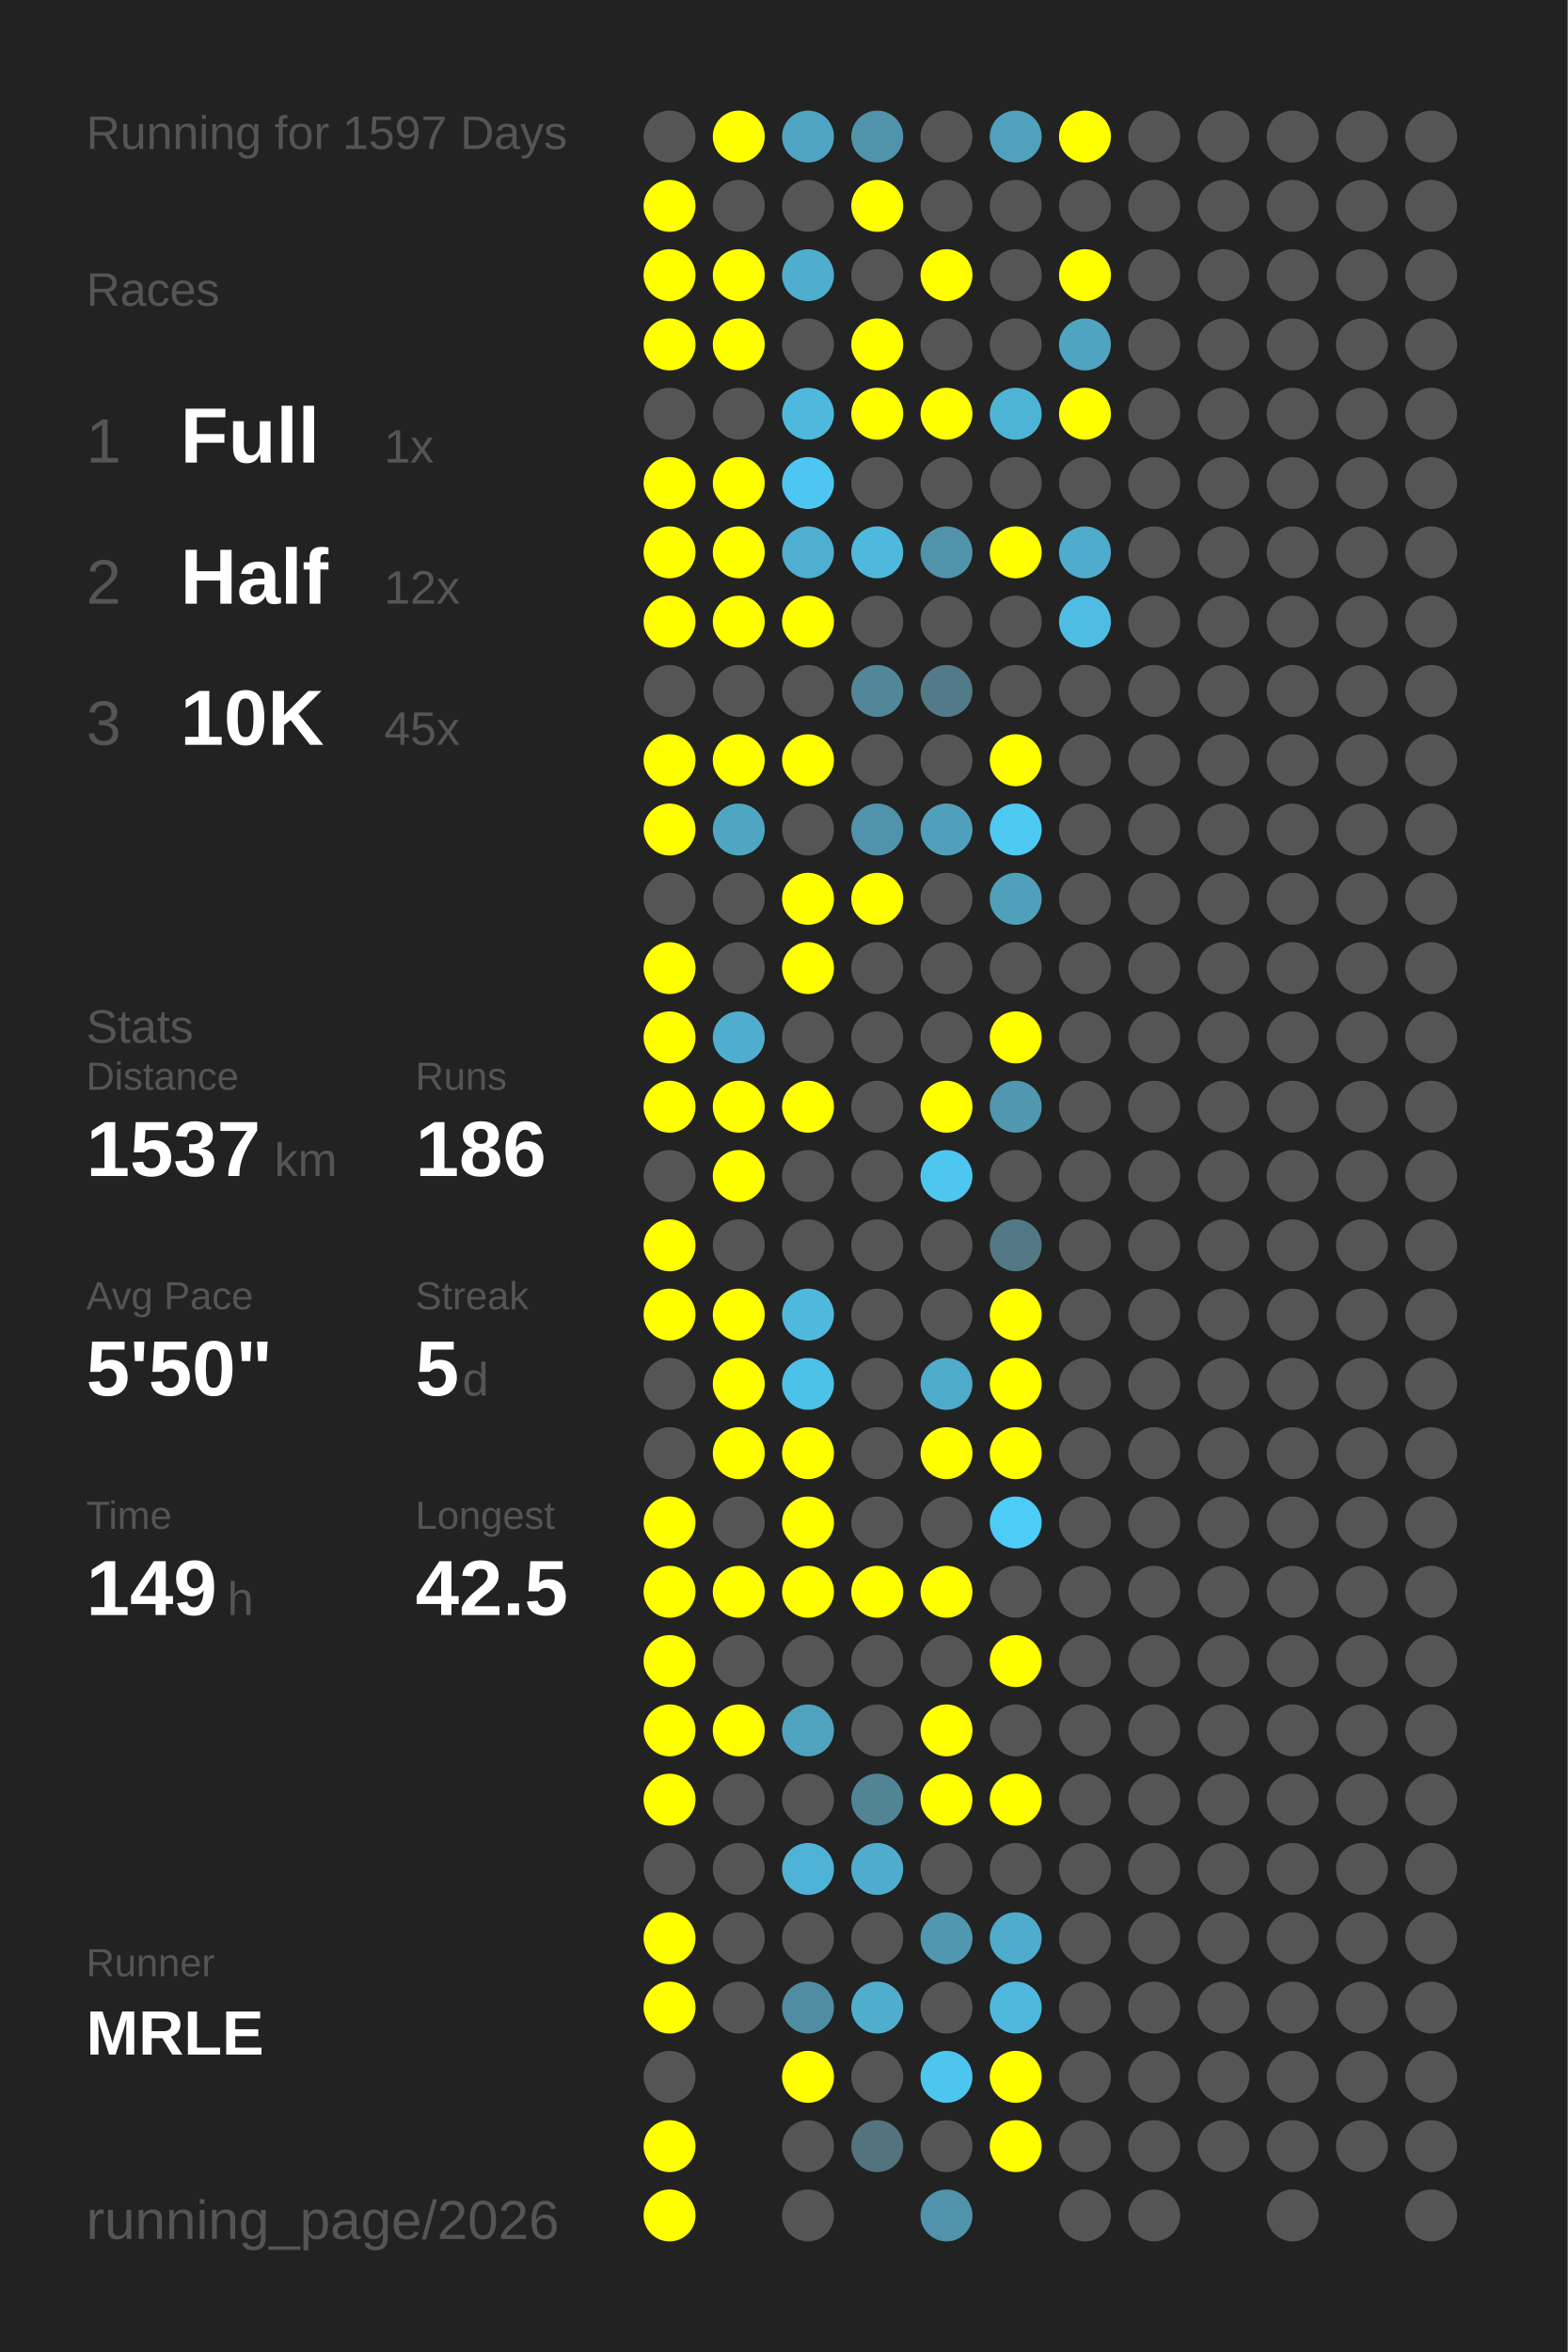
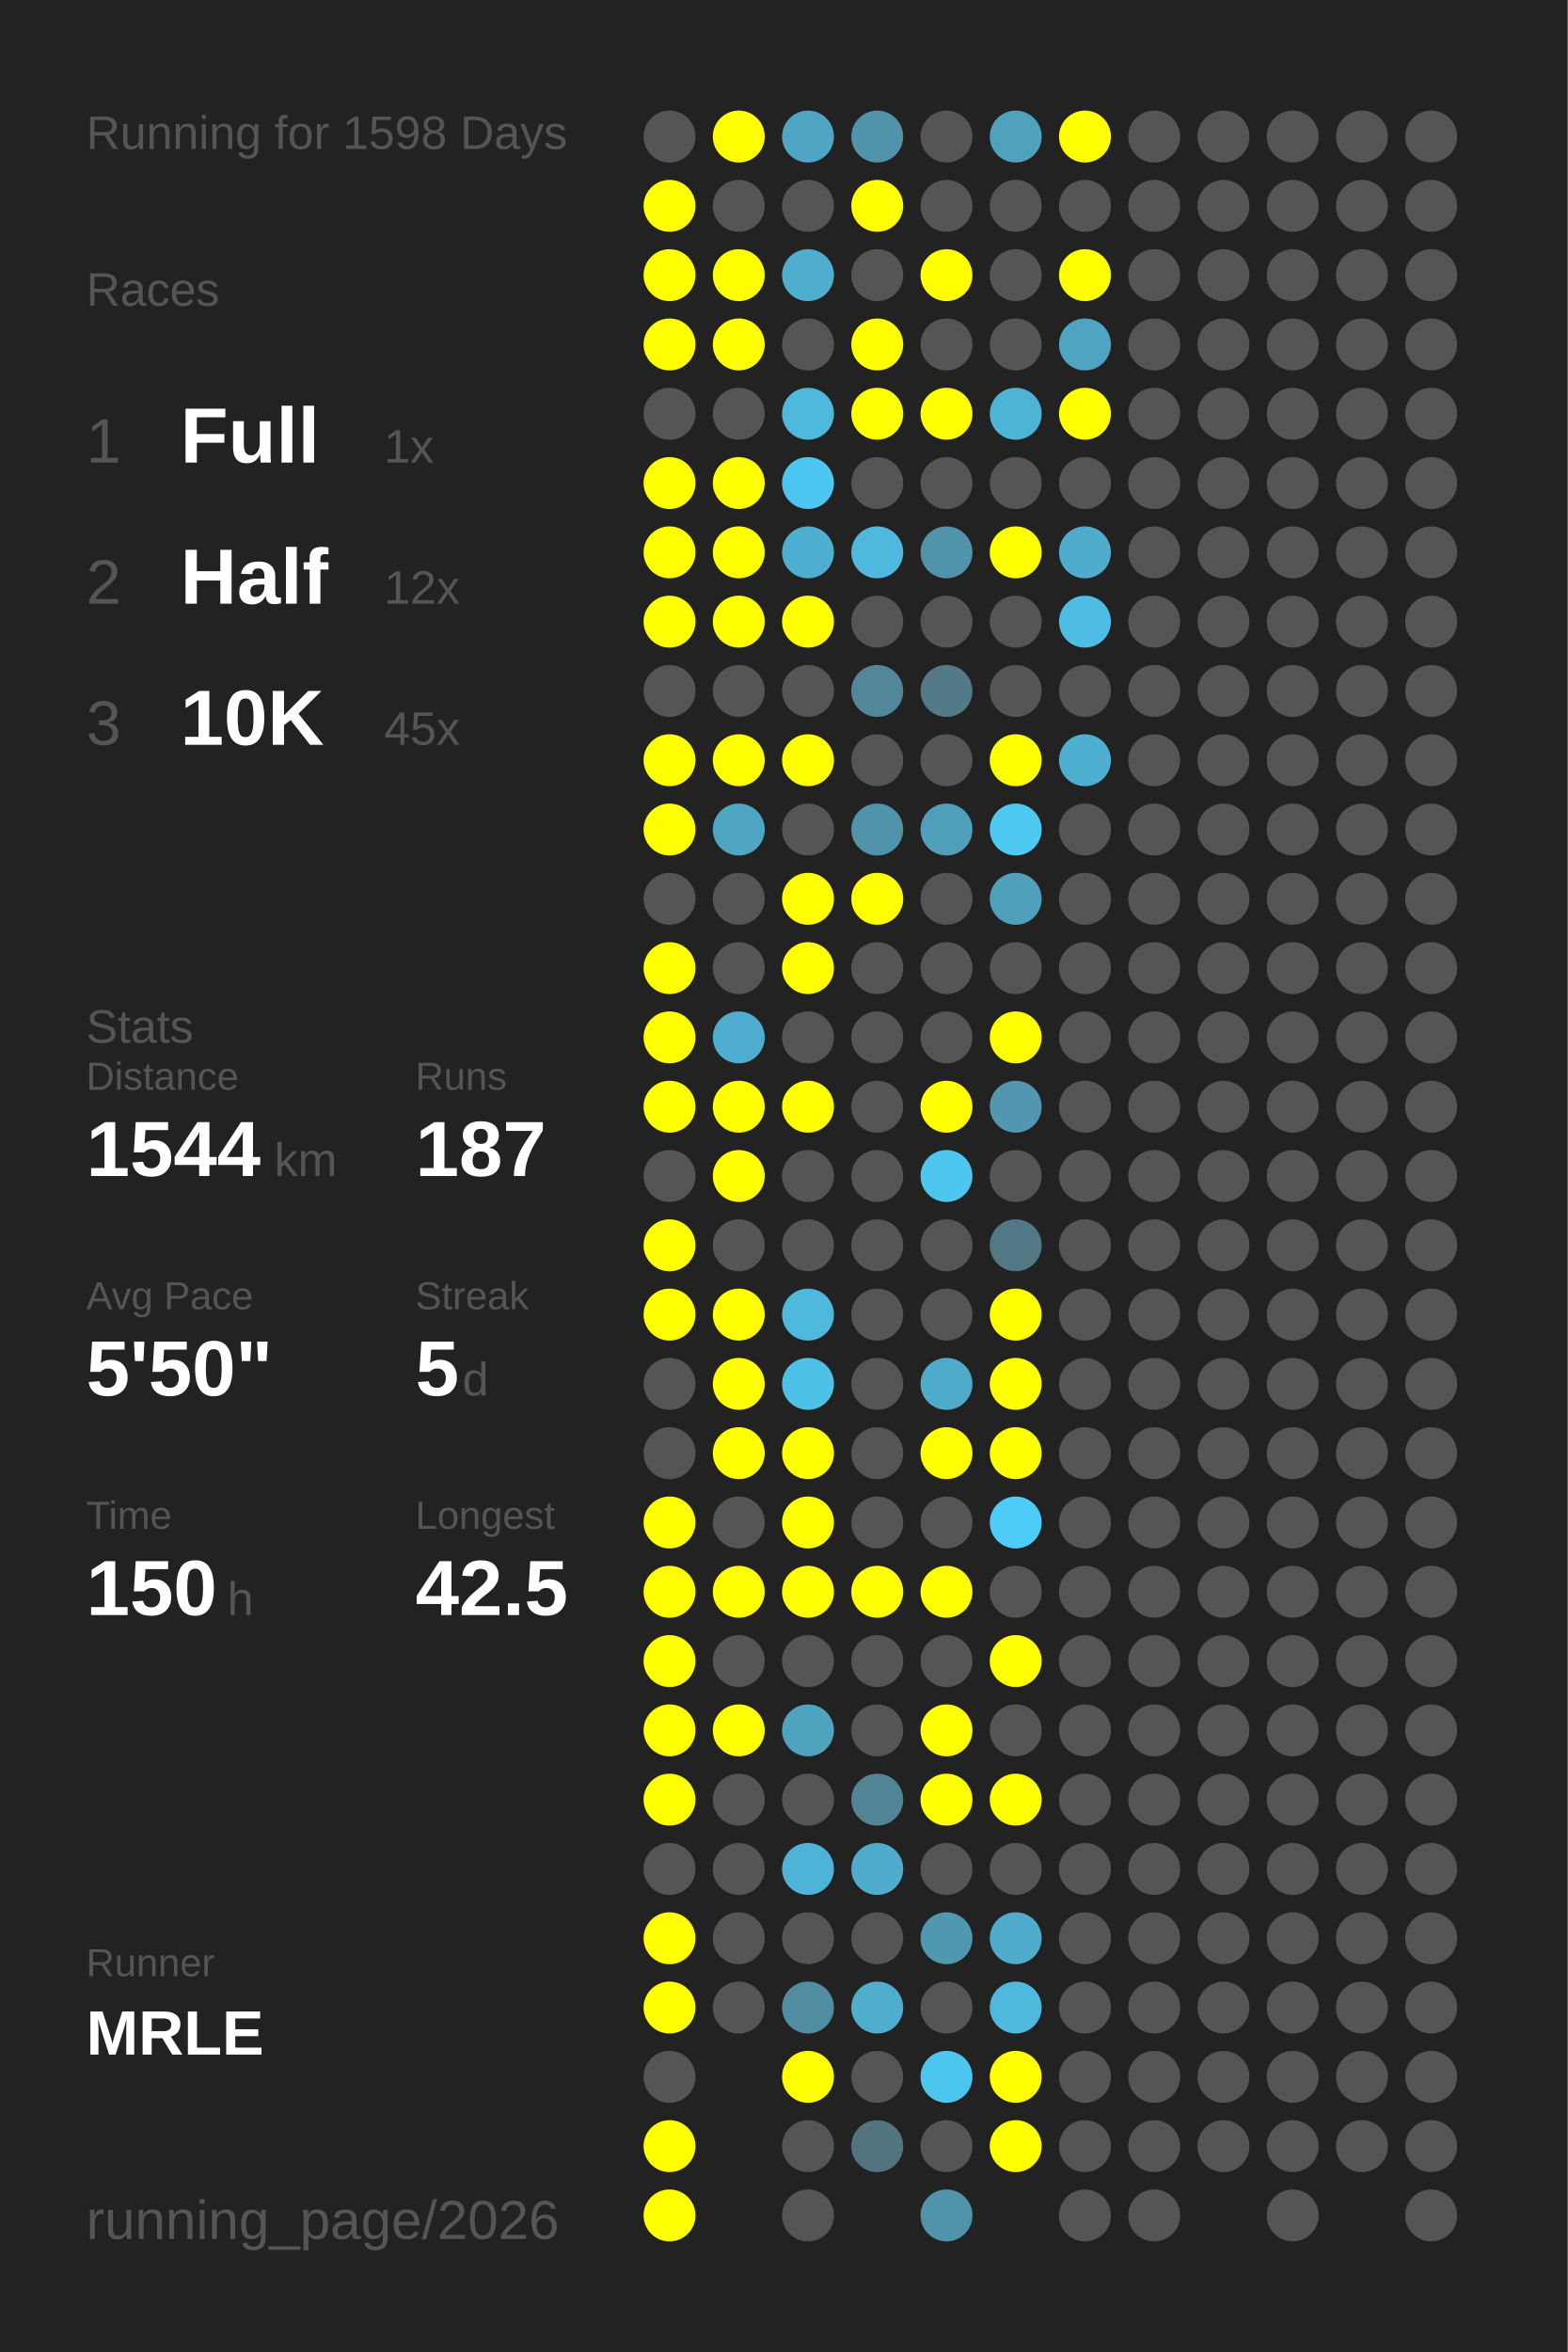
<svg xmlns="http://www.w3.org/2000/svg" baseProfile="full" height="300mm" version="1.1" viewBox="0,0,200,300" width="200mm">
  <defs />
  <rect fill="#222222" height="300" width="200" x="0" y="0" />
-   <text fill="#555555" style="font-size:6px; font-family:Arial;" x="11" y="19">Running for 1597 Days</text>
+   <text fill="#555555" style="font-size:6px; font-family:Arial;" x="11" y="19">Running for 1598 Days</text>
  <text fill="#555555" style="font-size:6px; font-family:Arial;" x="11" y="39">Races</text>
  <text fill="#555555" style="font-size:8px; font-family:Arial;" x="11" y="59">1</text>
  <text fill="#FFFFFF" style="font-size:10px; font-family:Arial; font-weight:bold;" x="23" y="59">Full</text>
  <text fill="#555555" style="font-size:6px; font-family:Arial;" x="49" y="59">1x</text>
  <text fill="#555555" style="font-size:8px; font-family:Arial;" x="11" y="77">2</text>
  <text fill="#FFFFFF" style="font-size:10px; font-family:Arial; font-weight:bold;" x="23" y="77">Half</text>
  <text fill="#555555" style="font-size:6px; font-family:Arial;" x="49" y="77">12x</text>
  <text fill="#555555" style="font-size:8px; font-family:Arial;" x="11" y="95">3</text>
  <text fill="#FFFFFF" style="font-size:10px; font-family:Arial; font-weight:bold;" x="23" y="95">10K</text>
  <text fill="#555555" style="font-size:6px; font-family:Arial;" x="49" y="95">45x</text>
  <text fill="#555555" style="font-size:6px; font-family:Arial;" x="11" y="133">Stats</text>
  <text fill="#555555" style="font-size:5px; font-family:Arial;" x="11" y="139">Distance</text>
-   <text fill="#FFFFFF" style="font-size:10px; font-family:Arial; font-weight:bold;" x="11" y="150">1537</text>
+   <text fill="#FFFFFF" style="font-size:10px; font-family:Arial; font-weight:bold;" x="11" y="150">1544</text>
  <text fill="#555555" style="font-size:6px; font-family:Arial;" x="35" y="150">km</text>
  <text fill="#555555" style="font-size:5px; font-family:Arial;" x="53" y="139">Runs</text>
-   <text fill="#FFFFFF" style="font-size:10px; font-family:Arial; font-weight:bold;" x="53" y="150">186</text>
+   <text fill="#FFFFFF" style="font-size:10px; font-family:Arial; font-weight:bold;" x="53" y="150">187</text>
  <text fill="#555555" style="font-size:5px; font-family:Arial;" x="11" y="167">Avg Pace</text>
  <text fill="#FFFFFF" style="font-size:10px; font-family:Arial; font-weight:bold;" x="11" y="178">5'50"</text>
  <text fill="#555555" style="font-size:5px; font-family:Arial;" x="53" y="167">Streak</text>
  <text fill="#FFFFFF" style="font-size:10px; font-family:Arial; font-weight:bold;" x="53" y="178">5</text>
  <text fill="#555555" style="font-size:6px; font-family:Arial;" x="59" y="178">d</text>
  <text fill="#555555" style="font-size:5px; font-family:Arial;" x="11" y="195">Time</text>
-   <text fill="#FFFFFF" style="font-size:10px; font-family:Arial; font-weight:bold;" x="11" y="206">149</text>
+   <text fill="#FFFFFF" style="font-size:10px; font-family:Arial; font-weight:bold;" x="11" y="206">150</text>
  <text fill="#555555" style="font-size:6px; font-family:Arial;" x="29" y="206">h</text>
  <text fill="#555555" style="font-size:5px; font-family:Arial;" x="53" y="195">Longest</text>
  <text fill="#FFFFFF" style="font-size:10px; font-family:Arial; font-weight:bold;" x="53" y="206">42.5</text>
  <text fill="#555555" style="font-size:5px; font-family:Arial;" x="11" y="252.065">Runner</text>
  <text fill="#FFFFFF" style="font-size:8px; font-family:Arial; font-weight:bold;" x="11" y="262.065">MRLE</text>
  <text fill="#555555" style="font-size:7px; font-family:Arial;" x="11" y="285.581">running_page/2026</text>
  <circle cx="85.417" cy="17.419" fill="#555555" r="3.312" />
  <circle cx="85.417" cy="26.258" fill="#FFFF00" r="3.312" />
  <circle cx="85.417" cy="35.097" fill="#FFFF00" r="3.312" />
  <circle cx="85.417" cy="43.935" fill="#FFFF00" r="3.312" />
  <circle cx="85.417" cy="52.774" fill="#555555" r="3.312" />
  <circle cx="85.417" cy="61.613" fill="#FFFF00" r="3.312" />
  <circle cx="85.417" cy="70.452" fill="#FFFF00" r="3.312" />
  <circle cx="85.417" cy="79.29" fill="#FFFF00" r="3.312" />
  <circle cx="85.417" cy="88.129" fill="#555555" r="3.312" />
  <circle cx="85.417" cy="96.968" fill="#FFFF00" r="3.312" />
  <circle cx="85.417" cy="105.806" fill="#FFFF00" r="3.312" />
  <circle cx="85.417" cy="114.645" fill="#555555" r="3.312" />
  <circle cx="85.417" cy="123.484" fill="#FFFF00" r="3.312" />
  <circle cx="85.417" cy="132.323" fill="#FFFF00" r="3.312" />
  <circle cx="85.417" cy="141.161" fill="#FFFF00" r="3.312" />
  <circle cx="85.417" cy="150" fill="#555555" r="3.312" />
  <circle cx="85.417" cy="158.839" fill="#FFFF00" r="3.312" />
  <circle cx="85.417" cy="167.677" fill="#FFFF00" r="3.312" />
  <circle cx="85.417" cy="176.516" fill="#555555" r="3.312" />
  <circle cx="85.417" cy="185.355" fill="#555555" r="3.312" />
  <circle cx="85.417" cy="194.194" fill="#FFFF00" r="3.312" />
  <circle cx="85.417" cy="203.032" fill="#FFFF00" r="3.312" />
  <circle cx="85.417" cy="211.871" fill="#FFFF00" r="3.312" />
  <circle cx="85.417" cy="220.71" fill="#FFFF00" r="3.312" />
  <circle cx="85.417" cy="229.548" fill="#FFFF00" r="3.312" />
  <circle cx="85.417" cy="238.387" fill="#555555" r="3.312" />
  <circle cx="85.417" cy="247.226" fill="#FFFF00" r="3.312" />
  <circle cx="85.417" cy="256.065" fill="#FFFF00" r="3.312" />
  <circle cx="85.417" cy="264.903" fill="#555555" r="3.312" />
  <circle cx="85.417" cy="273.742" fill="#FFFF00" r="3.312" />
  <circle cx="85.417" cy="282.581" fill="#FFFF00" r="3.312" />
  <circle cx="94.25" cy="17.419" fill="#FFFF00" r="3.312" />
  <circle cx="94.25" cy="26.258" fill="#555555" r="3.312" />
  <circle cx="94.25" cy="35.097" fill="#FFFF00" r="3.312" />
  <circle cx="94.25" cy="43.935" fill="#FFFF00" r="3.312" />
  <circle cx="94.25" cy="52.774" fill="#555555" r="3.312" />
  <circle cx="94.25" cy="61.613" fill="#FFFF00" r="3.312" />
  <circle cx="94.25" cy="70.452" fill="#FFFF00" r="3.312" />
  <circle cx="94.25" cy="79.29" fill="#FFFF00" r="3.312" />
  <circle cx="94.25" cy="88.129" fill="#555555" r="3.312" />
  <circle cx="94.25" cy="96.968" fill="#FFFF00" r="3.312" />
  <circle cx="94.25" cy="105.806" fill="#4fa6c3" r="3.312" />
  <circle cx="94.25" cy="114.645" fill="#555555" r="3.312" />
  <circle cx="94.25" cy="123.484" fill="#555555" r="3.312" />
  <circle cx="94.25" cy="132.323" fill="#4faecf" r="3.312" />
  <circle cx="94.25" cy="141.161" fill="#FFFF00" r="3.312" />
  <circle cx="94.25" cy="150" fill="#FFFF00" r="3.312" />
  <circle cx="94.25" cy="158.839" fill="#555555" r="3.312" />
  <circle cx="94.25" cy="167.677" fill="#FFFF00" r="3.312" />
  <circle cx="94.25" cy="176.516" fill="#FFFF00" r="3.312" />
  <circle cx="94.25" cy="185.355" fill="#FFFF00" r="3.312" />
  <circle cx="94.25" cy="194.194" fill="#555555" r="3.312" />
  <circle cx="94.25" cy="203.032" fill="#FFFF00" r="3.312" />
  <circle cx="94.25" cy="211.871" fill="#555555" r="3.312" />
  <circle cx="94.25" cy="220.71" fill="#FFFF00" r="3.312" />
  <circle cx="94.25" cy="229.548" fill="#555555" r="3.312" />
  <circle cx="94.25" cy="238.387" fill="#555555" r="3.312" />
  <circle cx="94.25" cy="247.226" fill="#555555" r="3.312" />
  <circle cx="94.25" cy="256.065" fill="#555555" r="3.312" />
  <circle cx="103.083" cy="17.419" fill="#4fa5c3" r="3.312" />
  <circle cx="103.083" cy="26.258" fill="#555555" r="3.312" />
  <circle cx="103.083" cy="35.097" fill="#4faece" r="3.312" />
  <circle cx="103.083" cy="43.935" fill="#555555" r="3.312" />
  <circle cx="103.083" cy="52.774" fill="#4eb9dd" r="3.312" />
  <circle cx="103.083" cy="61.613" fill="#4dc7f1" r="3.312" />
  <circle cx="103.083" cy="70.452" fill="#4fafd0" r="3.312" />
  <circle cx="103.083" cy="79.29" fill="#FFFF00" r="3.312" />
  <circle cx="103.083" cy="88.129" fill="#555555" r="3.312" />
  <circle cx="103.083" cy="96.968" fill="#FFFF00" r="3.312" />
  <circle cx="103.083" cy="105.806" fill="#555555" r="3.312" />
  <circle cx="103.083" cy="114.645" fill="#FFFF00" r="3.312" />
  <circle cx="103.083" cy="123.484" fill="#FFFF00" r="3.312" />
  <circle cx="103.083" cy="132.323" fill="#555555" r="3.312" />
  <circle cx="103.083" cy="141.161" fill="#FFFF00" r="3.312" />
  <circle cx="103.083" cy="150" fill="#555555" r="3.312" />
  <circle cx="103.083" cy="158.839" fill="#555555" r="3.312" />
  <circle cx="103.083" cy="167.677" fill="#4eb9dd" r="3.312" />
  <circle cx="103.083" cy="176.516" fill="#4ec1e8" r="3.312" />
  <circle cx="103.083" cy="185.355" fill="#FFFF00" r="3.312" />
  <circle cx="103.083" cy="194.194" fill="#FFFF00" r="3.312" />
  <circle cx="103.083" cy="203.032" fill="#FFFF00" r="3.312" />
  <circle cx="103.083" cy="211.871" fill="#555555" r="3.312" />
  <circle cx="103.083" cy="220.71" fill="#4fa3bf" r="3.312" />
  <circle cx="103.083" cy="229.548" fill="#555555" r="3.312" />
  <circle cx="103.083" cy="238.387" fill="#4eb3d6" r="3.312" />
  <circle cx="103.083" cy="247.226" fill="#555555" r="3.312" />
  <circle cx="103.083" cy="256.065" fill="#518da2" r="3.312" />
  <circle cx="103.083" cy="264.903" fill="#FFFF00" r="3.312" />
  <circle cx="103.083" cy="273.742" fill="#555555" r="3.312" />
  <circle cx="103.083" cy="282.581" fill="#555555" r="3.312" />
  <circle cx="111.917" cy="17.419" fill="#5093aa" r="3.312" />
  <circle cx="111.917" cy="26.258" fill="#FFFF00" r="3.312" />
  <circle cx="111.917" cy="35.097" fill="#555555" r="3.312" />
  <circle cx="111.917" cy="43.935" fill="#FFFF00" r="3.312" />
  <circle cx="111.917" cy="52.774" fill="#FFFF00" r="3.312" />
  <circle cx="111.917" cy="61.613" fill="#555555" r="3.312" />
  <circle cx="111.917" cy="70.452" fill="#4eb9dd" r="3.312" />
  <circle cx="111.917" cy="79.29" fill="#555555" r="3.312" />
  <circle cx="111.917" cy="88.129" fill="#518799" r="3.312" />
  <circle cx="111.917" cy="96.968" fill="#555555" r="3.312" />
  <circle cx="111.917" cy="105.806" fill="#5093aa" r="3.312" />
  <circle cx="111.917" cy="114.645" fill="#FFFF00" r="3.312" />
  <circle cx="111.917" cy="123.484" fill="#555555" r="3.312" />
  <circle cx="111.917" cy="132.323" fill="#555555" r="3.312" />
  <circle cx="111.917" cy="141.161" fill="#555555" r="3.312" />
  <circle cx="111.917" cy="150" fill="#555555" r="3.312" />
  <circle cx="111.917" cy="158.839" fill="#555555" r="3.312" />
  <circle cx="111.917" cy="167.677" fill="#555555" r="3.312" />
  <circle cx="111.917" cy="176.516" fill="#555555" r="3.312" />
  <circle cx="111.917" cy="185.355" fill="#555555" r="3.312" />
  <circle cx="111.917" cy="194.194" fill="#555555" r="3.312" />
  <circle cx="111.917" cy="203.032" fill="#FFFF00" r="3.312" />
  <circle cx="111.917" cy="211.871" fill="#555555" r="3.312" />
  <circle cx="111.917" cy="220.71" fill="#555555" r="3.312" />
  <circle cx="111.917" cy="229.548" fill="#518596" r="3.312" />
  <circle cx="111.917" cy="238.387" fill="#4faccc" r="3.312" />
  <circle cx="111.917" cy="247.226" fill="#555555" r="3.312" />
  <circle cx="111.917" cy="256.065" fill="#4faece" r="3.312" />
  <circle cx="111.917" cy="264.903" fill="#555555" r="3.312" />
  <circle cx="111.917" cy="273.742" fill="#53737f" r="3.312" />
  <circle cx="120.75" cy="17.419" fill="#555555" r="3.312" />
  <circle cx="120.75" cy="26.258" fill="#555555" r="3.312" />
  <circle cx="120.75" cy="35.097" fill="#FFFF00" r="3.312" />
  <circle cx="120.75" cy="43.935" fill="#555555" r="3.312" />
  <circle cx="120.75" cy="52.774" fill="#FFFF00" r="3.312" />
  <circle cx="120.75" cy="61.613" fill="#555555" r="3.312" />
  <circle cx="120.75" cy="70.452" fill="#5093aa" r="3.312" />
  <circle cx="120.75" cy="79.29" fill="#555555" r="3.312" />
  <circle cx="120.75" cy="88.129" fill="#527a88" r="3.312" />
  <circle cx="120.75" cy="96.968" fill="#555555" r="3.312" />
  <circle cx="120.75" cy="105.806" fill="#50a0bb" r="3.312" />
  <circle cx="120.75" cy="114.645" fill="#555555" r="3.312" />
  <circle cx="120.75" cy="123.484" fill="#555555" r="3.312" />
  <circle cx="120.75" cy="132.323" fill="#555555" r="3.312" />
  <circle cx="120.75" cy="141.161" fill="#FFFF00" r="3.312" />
  <circle cx="120.75" cy="150" fill="#4dc7f0" r="3.312" />
  <circle cx="120.75" cy="158.839" fill="#555555" r="3.312" />
  <circle cx="120.75" cy="167.677" fill="#555555" r="3.312" />
  <circle cx="120.75" cy="176.516" fill="#4fabca" r="3.312" />
  <circle cx="120.75" cy="185.355" fill="#FFFF00" r="3.312" />
  <circle cx="120.75" cy="194.194" fill="#555555" r="3.312" />
  <circle cx="120.75" cy="203.032" fill="#FFFF00" r="3.312" />
  <circle cx="120.75" cy="211.871" fill="#555555" r="3.312" />
  <circle cx="120.75" cy="220.71" fill="#FFFF00" r="3.312" />
  <circle cx="120.75" cy="229.548" fill="#FFFF00" r="3.312" />
  <circle cx="120.75" cy="238.387" fill="#555555" r="3.312" />
  <circle cx="120.75" cy="247.226" fill="#5097b0" r="3.312" />
  <circle cx="120.75" cy="256.065" fill="#555555" r="3.312" />
  <circle cx="120.75" cy="264.903" fill="#4dc6ef" r="3.312" />
  <circle cx="120.75" cy="273.742" fill="#555555" r="3.312" />
  <circle cx="120.75" cy="282.581" fill="#5093aa" r="3.312" />
  <circle cx="129.583" cy="17.419" fill="#50a1bc" r="3.312" />
  <circle cx="129.583" cy="26.258" fill="#555555" r="3.312" />
  <circle cx="129.583" cy="35.097" fill="#555555" r="3.312" />
  <circle cx="129.583" cy="43.935" fill="#555555" r="3.312" />
  <circle cx="129.583" cy="52.774" fill="#4eb4d6" r="3.312" />
  <circle cx="129.583" cy="61.613" fill="#555555" r="3.312" />
  <circle cx="129.583" cy="70.452" fill="#FFFF00" r="3.312" />
  <circle cx="129.583" cy="79.29" fill="#555555" r="3.312" />
  <circle cx="129.583" cy="88.129" fill="#555555" r="3.312" />
  <circle cx="129.583" cy="96.968" fill="#FFFF00" r="3.312" />
  <circle cx="129.583" cy="105.806" fill="#4dc9f2" r="3.312" />
  <circle cx="129.583" cy="114.645" fill="#50a0bb" r="3.312" />
  <circle cx="129.583" cy="123.484" fill="#555555" r="3.312" />
  <circle cx="129.583" cy="132.323" fill="#FFFF00" r="3.312" />
  <circle cx="129.583" cy="141.161" fill="#5097af" r="3.312" />
  <circle cx="129.583" cy="150" fill="#555555" r="3.312" />
  <circle cx="129.583" cy="158.839" fill="#527885" r="3.312" />
  <circle cx="129.583" cy="167.677" fill="#FFFF00" r="3.312" />
  <circle cx="129.583" cy="176.516" fill="#FFFF00" r="3.312" />
  <circle cx="129.583" cy="185.355" fill="#FFFF00" r="3.312" />
  <circle cx="129.583" cy="194.194" fill="#4dccf8" r="3.312" />
  <circle cx="129.583" cy="203.032" fill="#555555" r="3.312" />
  <circle cx="129.583" cy="211.871" fill="#FFFF00" r="3.312" />
  <circle cx="129.583" cy="220.71" fill="#555555" r="3.312" />
  <circle cx="129.583" cy="229.548" fill="#FFFF00" r="3.312" />
  <circle cx="129.583" cy="238.387" fill="#555555" r="3.312" />
  <circle cx="129.583" cy="247.226" fill="#4faccc" r="3.312" />
  <circle cx="129.583" cy="256.065" fill="#4eb9dd" r="3.312" />
  <circle cx="129.583" cy="264.903" fill="#FFFF00" r="3.312" />
  <circle cx="129.583" cy="273.742" fill="#FFFF00" r="3.312" />
  <circle cx="138.417" cy="17.419" fill="#FFFF00" r="3.312" />
  <circle cx="138.417" cy="26.258" fill="#555555" r="3.312" />
  <circle cx="138.417" cy="35.097" fill="#FFFF00" r="3.312" />
  <circle cx="138.417" cy="43.935" fill="#4fa4c1" r="3.312" />
  <circle cx="138.417" cy="52.774" fill="#FFFF00" r="3.312" />
  <circle cx="138.417" cy="61.613" fill="#555555" r="3.312" />
  <circle cx="138.417" cy="70.452" fill="#4faccc" r="3.312" />
  <circle cx="138.417" cy="79.29" fill="#4ebde3" r="3.312" />
  <circle cx="138.417" cy="88.129" fill="#555555" r="3.312" />
-   <circle cx="138.417" cy="96.968" fill="#555555" r="3.312" />
+   <circle cx="138.417" cy="96.968" fill="#4fafd0" r="3.312" />
  <circle cx="138.417" cy="105.806" fill="#555555" r="3.312" />
  <circle cx="138.417" cy="114.645" fill="#555555" r="3.312" />
  <circle cx="138.417" cy="123.484" fill="#555555" r="3.312" />
  <circle cx="138.417" cy="132.323" fill="#555555" r="3.312" />
  <circle cx="138.417" cy="141.161" fill="#555555" r="3.312" />
  <circle cx="138.417" cy="150" fill="#555555" r="3.312" />
  <circle cx="138.417" cy="158.839" fill="#555555" r="3.312" />
  <circle cx="138.417" cy="167.677" fill="#555555" r="3.312" />
  <circle cx="138.417" cy="176.516" fill="#555555" r="3.312" />
  <circle cx="138.417" cy="185.355" fill="#555555" r="3.312" />
  <circle cx="138.417" cy="194.194" fill="#555555" r="3.312" />
  <circle cx="138.417" cy="203.032" fill="#555555" r="3.312" />
  <circle cx="138.417" cy="211.871" fill="#555555" r="3.312" />
  <circle cx="138.417" cy="220.71" fill="#555555" r="3.312" />
  <circle cx="138.417" cy="229.548" fill="#555555" r="3.312" />
  <circle cx="138.417" cy="238.387" fill="#555555" r="3.312" />
  <circle cx="138.417" cy="247.226" fill="#555555" r="3.312" />
  <circle cx="138.417" cy="256.065" fill="#555555" r="3.312" />
  <circle cx="138.417" cy="264.903" fill="#555555" r="3.312" />
  <circle cx="138.417" cy="273.742" fill="#555555" r="3.312" />
  <circle cx="138.417" cy="282.581" fill="#555555" r="3.312" />
  <circle cx="147.25" cy="17.419" fill="#555555" r="3.312" />
  <circle cx="147.25" cy="26.258" fill="#555555" r="3.312" />
  <circle cx="147.25" cy="35.097" fill="#555555" r="3.312" />
  <circle cx="147.25" cy="43.935" fill="#555555" r="3.312" />
  <circle cx="147.25" cy="52.774" fill="#555555" r="3.312" />
  <circle cx="147.25" cy="61.613" fill="#555555" r="3.312" />
  <circle cx="147.25" cy="70.452" fill="#555555" r="3.312" />
  <circle cx="147.25" cy="79.29" fill="#555555" r="3.312" />
  <circle cx="147.25" cy="88.129" fill="#555555" r="3.312" />
  <circle cx="147.25" cy="96.968" fill="#555555" r="3.312" />
  <circle cx="147.25" cy="105.806" fill="#555555" r="3.312" />
  <circle cx="147.25" cy="114.645" fill="#555555" r="3.312" />
  <circle cx="147.25" cy="123.484" fill="#555555" r="3.312" />
  <circle cx="147.25" cy="132.323" fill="#555555" r="3.312" />
  <circle cx="147.25" cy="141.161" fill="#555555" r="3.312" />
  <circle cx="147.25" cy="150" fill="#555555" r="3.312" />
  <circle cx="147.25" cy="158.839" fill="#555555" r="3.312" />
  <circle cx="147.25" cy="167.677" fill="#555555" r="3.312" />
  <circle cx="147.25" cy="176.516" fill="#555555" r="3.312" />
  <circle cx="147.25" cy="185.355" fill="#555555" r="3.312" />
  <circle cx="147.25" cy="194.194" fill="#555555" r="3.312" />
  <circle cx="147.25" cy="203.032" fill="#555555" r="3.312" />
  <circle cx="147.25" cy="211.871" fill="#555555" r="3.312" />
  <circle cx="147.25" cy="220.71" fill="#555555" r="3.312" />
  <circle cx="147.25" cy="229.548" fill="#555555" r="3.312" />
  <circle cx="147.25" cy="238.387" fill="#555555" r="3.312" />
  <circle cx="147.25" cy="247.226" fill="#555555" r="3.312" />
  <circle cx="147.25" cy="256.065" fill="#555555" r="3.312" />
  <circle cx="147.25" cy="264.903" fill="#555555" r="3.312" />
  <circle cx="147.25" cy="273.742" fill="#555555" r="3.312" />
  <circle cx="147.25" cy="282.581" fill="#555555" r="3.312" />
  <circle cx="156.083" cy="17.419" fill="#555555" r="3.312" />
  <circle cx="156.083" cy="26.258" fill="#555555" r="3.312" />
  <circle cx="156.083" cy="35.097" fill="#555555" r="3.312" />
  <circle cx="156.083" cy="43.935" fill="#555555" r="3.312" />
  <circle cx="156.083" cy="52.774" fill="#555555" r="3.312" />
  <circle cx="156.083" cy="61.613" fill="#555555" r="3.312" />
  <circle cx="156.083" cy="70.452" fill="#555555" r="3.312" />
  <circle cx="156.083" cy="79.29" fill="#555555" r="3.312" />
  <circle cx="156.083" cy="88.129" fill="#555555" r="3.312" />
  <circle cx="156.083" cy="96.968" fill="#555555" r="3.312" />
  <circle cx="156.083" cy="105.806" fill="#555555" r="3.312" />
  <circle cx="156.083" cy="114.645" fill="#555555" r="3.312" />
  <circle cx="156.083" cy="123.484" fill="#555555" r="3.312" />
  <circle cx="156.083" cy="132.323" fill="#555555" r="3.312" />
  <circle cx="156.083" cy="141.161" fill="#555555" r="3.312" />
  <circle cx="156.083" cy="150" fill="#555555" r="3.312" />
  <circle cx="156.083" cy="158.839" fill="#555555" r="3.312" />
  <circle cx="156.083" cy="167.677" fill="#555555" r="3.312" />
  <circle cx="156.083" cy="176.516" fill="#555555" r="3.312" />
  <circle cx="156.083" cy="185.355" fill="#555555" r="3.312" />
  <circle cx="156.083" cy="194.194" fill="#555555" r="3.312" />
  <circle cx="156.083" cy="203.032" fill="#555555" r="3.312" />
  <circle cx="156.083" cy="211.871" fill="#555555" r="3.312" />
  <circle cx="156.083" cy="220.71" fill="#555555" r="3.312" />
  <circle cx="156.083" cy="229.548" fill="#555555" r="3.312" />
  <circle cx="156.083" cy="238.387" fill="#555555" r="3.312" />
  <circle cx="156.083" cy="247.226" fill="#555555" r="3.312" />
  <circle cx="156.083" cy="256.065" fill="#555555" r="3.312" />
  <circle cx="156.083" cy="264.903" fill="#555555" r="3.312" />
  <circle cx="156.083" cy="273.742" fill="#555555" r="3.312" />
  <circle cx="164.917" cy="17.419" fill="#555555" r="3.312" />
  <circle cx="164.917" cy="26.258" fill="#555555" r="3.312" />
  <circle cx="164.917" cy="35.097" fill="#555555" r="3.312" />
  <circle cx="164.917" cy="43.935" fill="#555555" r="3.312" />
  <circle cx="164.917" cy="52.774" fill="#555555" r="3.312" />
  <circle cx="164.917" cy="61.613" fill="#555555" r="3.312" />
  <circle cx="164.917" cy="70.452" fill="#555555" r="3.312" />
  <circle cx="164.917" cy="79.29" fill="#555555" r="3.312" />
  <circle cx="164.917" cy="88.129" fill="#555555" r="3.312" />
  <circle cx="164.917" cy="96.968" fill="#555555" r="3.312" />
  <circle cx="164.917" cy="105.806" fill="#555555" r="3.312" />
  <circle cx="164.917" cy="114.645" fill="#555555" r="3.312" />
  <circle cx="164.917" cy="123.484" fill="#555555" r="3.312" />
  <circle cx="164.917" cy="132.323" fill="#555555" r="3.312" />
  <circle cx="164.917" cy="141.161" fill="#555555" r="3.312" />
  <circle cx="164.917" cy="150" fill="#555555" r="3.312" />
  <circle cx="164.917" cy="158.839" fill="#555555" r="3.312" />
  <circle cx="164.917" cy="167.677" fill="#555555" r="3.312" />
  <circle cx="164.917" cy="176.516" fill="#555555" r="3.312" />
  <circle cx="164.917" cy="185.355" fill="#555555" r="3.312" />
  <circle cx="164.917" cy="194.194" fill="#555555" r="3.312" />
  <circle cx="164.917" cy="203.032" fill="#555555" r="3.312" />
  <circle cx="164.917" cy="211.871" fill="#555555" r="3.312" />
  <circle cx="164.917" cy="220.71" fill="#555555" r="3.312" />
  <circle cx="164.917" cy="229.548" fill="#555555" r="3.312" />
  <circle cx="164.917" cy="238.387" fill="#555555" r="3.312" />
  <circle cx="164.917" cy="247.226" fill="#555555" r="3.312" />
  <circle cx="164.917" cy="256.065" fill="#555555" r="3.312" />
  <circle cx="164.917" cy="264.903" fill="#555555" r="3.312" />
  <circle cx="164.917" cy="273.742" fill="#555555" r="3.312" />
  <circle cx="164.917" cy="282.581" fill="#555555" r="3.312" />
  <circle cx="173.75" cy="17.419" fill="#555555" r="3.312" />
  <circle cx="173.75" cy="26.258" fill="#555555" r="3.312" />
  <circle cx="173.75" cy="35.097" fill="#555555" r="3.312" />
  <circle cx="173.75" cy="43.935" fill="#555555" r="3.312" />
  <circle cx="173.75" cy="52.774" fill="#555555" r="3.312" />
  <circle cx="173.75" cy="61.613" fill="#555555" r="3.312" />
  <circle cx="173.75" cy="70.452" fill="#555555" r="3.312" />
  <circle cx="173.75" cy="79.29" fill="#555555" r="3.312" />
  <circle cx="173.75" cy="88.129" fill="#555555" r="3.312" />
  <circle cx="173.75" cy="96.968" fill="#555555" r="3.312" />
  <circle cx="173.75" cy="105.806" fill="#555555" r="3.312" />
  <circle cx="173.75" cy="114.645" fill="#555555" r="3.312" />
  <circle cx="173.75" cy="123.484" fill="#555555" r="3.312" />
  <circle cx="173.75" cy="132.323" fill="#555555" r="3.312" />
  <circle cx="173.75" cy="141.161" fill="#555555" r="3.312" />
  <circle cx="173.75" cy="150" fill="#555555" r="3.312" />
  <circle cx="173.75" cy="158.839" fill="#555555" r="3.312" />
  <circle cx="173.75" cy="167.677" fill="#555555" r="3.312" />
  <circle cx="173.75" cy="176.516" fill="#555555" r="3.312" />
  <circle cx="173.75" cy="185.355" fill="#555555" r="3.312" />
  <circle cx="173.75" cy="194.194" fill="#555555" r="3.312" />
  <circle cx="173.75" cy="203.032" fill="#555555" r="3.312" />
  <circle cx="173.75" cy="211.871" fill="#555555" r="3.312" />
  <circle cx="173.75" cy="220.71" fill="#555555" r="3.312" />
  <circle cx="173.75" cy="229.548" fill="#555555" r="3.312" />
  <circle cx="173.75" cy="238.387" fill="#555555" r="3.312" />
  <circle cx="173.75" cy="247.226" fill="#555555" r="3.312" />
  <circle cx="173.75" cy="256.065" fill="#555555" r="3.312" />
  <circle cx="173.75" cy="264.903" fill="#555555" r="3.312" />
  <circle cx="173.75" cy="273.742" fill="#555555" r="3.312" />
  <circle cx="182.583" cy="17.419" fill="#555555" r="3.312" />
  <circle cx="182.583" cy="26.258" fill="#555555" r="3.312" />
  <circle cx="182.583" cy="35.097" fill="#555555" r="3.312" />
  <circle cx="182.583" cy="43.935" fill="#555555" r="3.312" />
  <circle cx="182.583" cy="52.774" fill="#555555" r="3.312" />
  <circle cx="182.583" cy="61.613" fill="#555555" r="3.312" />
  <circle cx="182.583" cy="70.452" fill="#555555" r="3.312" />
  <circle cx="182.583" cy="79.29" fill="#555555" r="3.312" />
  <circle cx="182.583" cy="88.129" fill="#555555" r="3.312" />
  <circle cx="182.583" cy="96.968" fill="#555555" r="3.312" />
  <circle cx="182.583" cy="105.806" fill="#555555" r="3.312" />
  <circle cx="182.583" cy="114.645" fill="#555555" r="3.312" />
  <circle cx="182.583" cy="123.484" fill="#555555" r="3.312" />
  <circle cx="182.583" cy="132.323" fill="#555555" r="3.312" />
  <circle cx="182.583" cy="141.161" fill="#555555" r="3.312" />
  <circle cx="182.583" cy="150" fill="#555555" r="3.312" />
  <circle cx="182.583" cy="158.839" fill="#555555" r="3.312" />
  <circle cx="182.583" cy="167.677" fill="#555555" r="3.312" />
  <circle cx="182.583" cy="176.516" fill="#555555" r="3.312" />
  <circle cx="182.583" cy="185.355" fill="#555555" r="3.312" />
  <circle cx="182.583" cy="194.194" fill="#555555" r="3.312" />
  <circle cx="182.583" cy="203.032" fill="#555555" r="3.312" />
  <circle cx="182.583" cy="211.871" fill="#555555" r="3.312" />
  <circle cx="182.583" cy="220.71" fill="#555555" r="3.312" />
  <circle cx="182.583" cy="229.548" fill="#555555" r="3.312" />
  <circle cx="182.583" cy="238.387" fill="#555555" r="3.312" />
  <circle cx="182.583" cy="247.226" fill="#555555" r="3.312" />
  <circle cx="182.583" cy="256.065" fill="#555555" r="3.312" />
  <circle cx="182.583" cy="264.903" fill="#555555" r="3.312" />
  <circle cx="182.583" cy="273.742" fill="#555555" r="3.312" />
  <circle cx="182.583" cy="282.581" fill="#555555" r="3.312" />
</svg>
